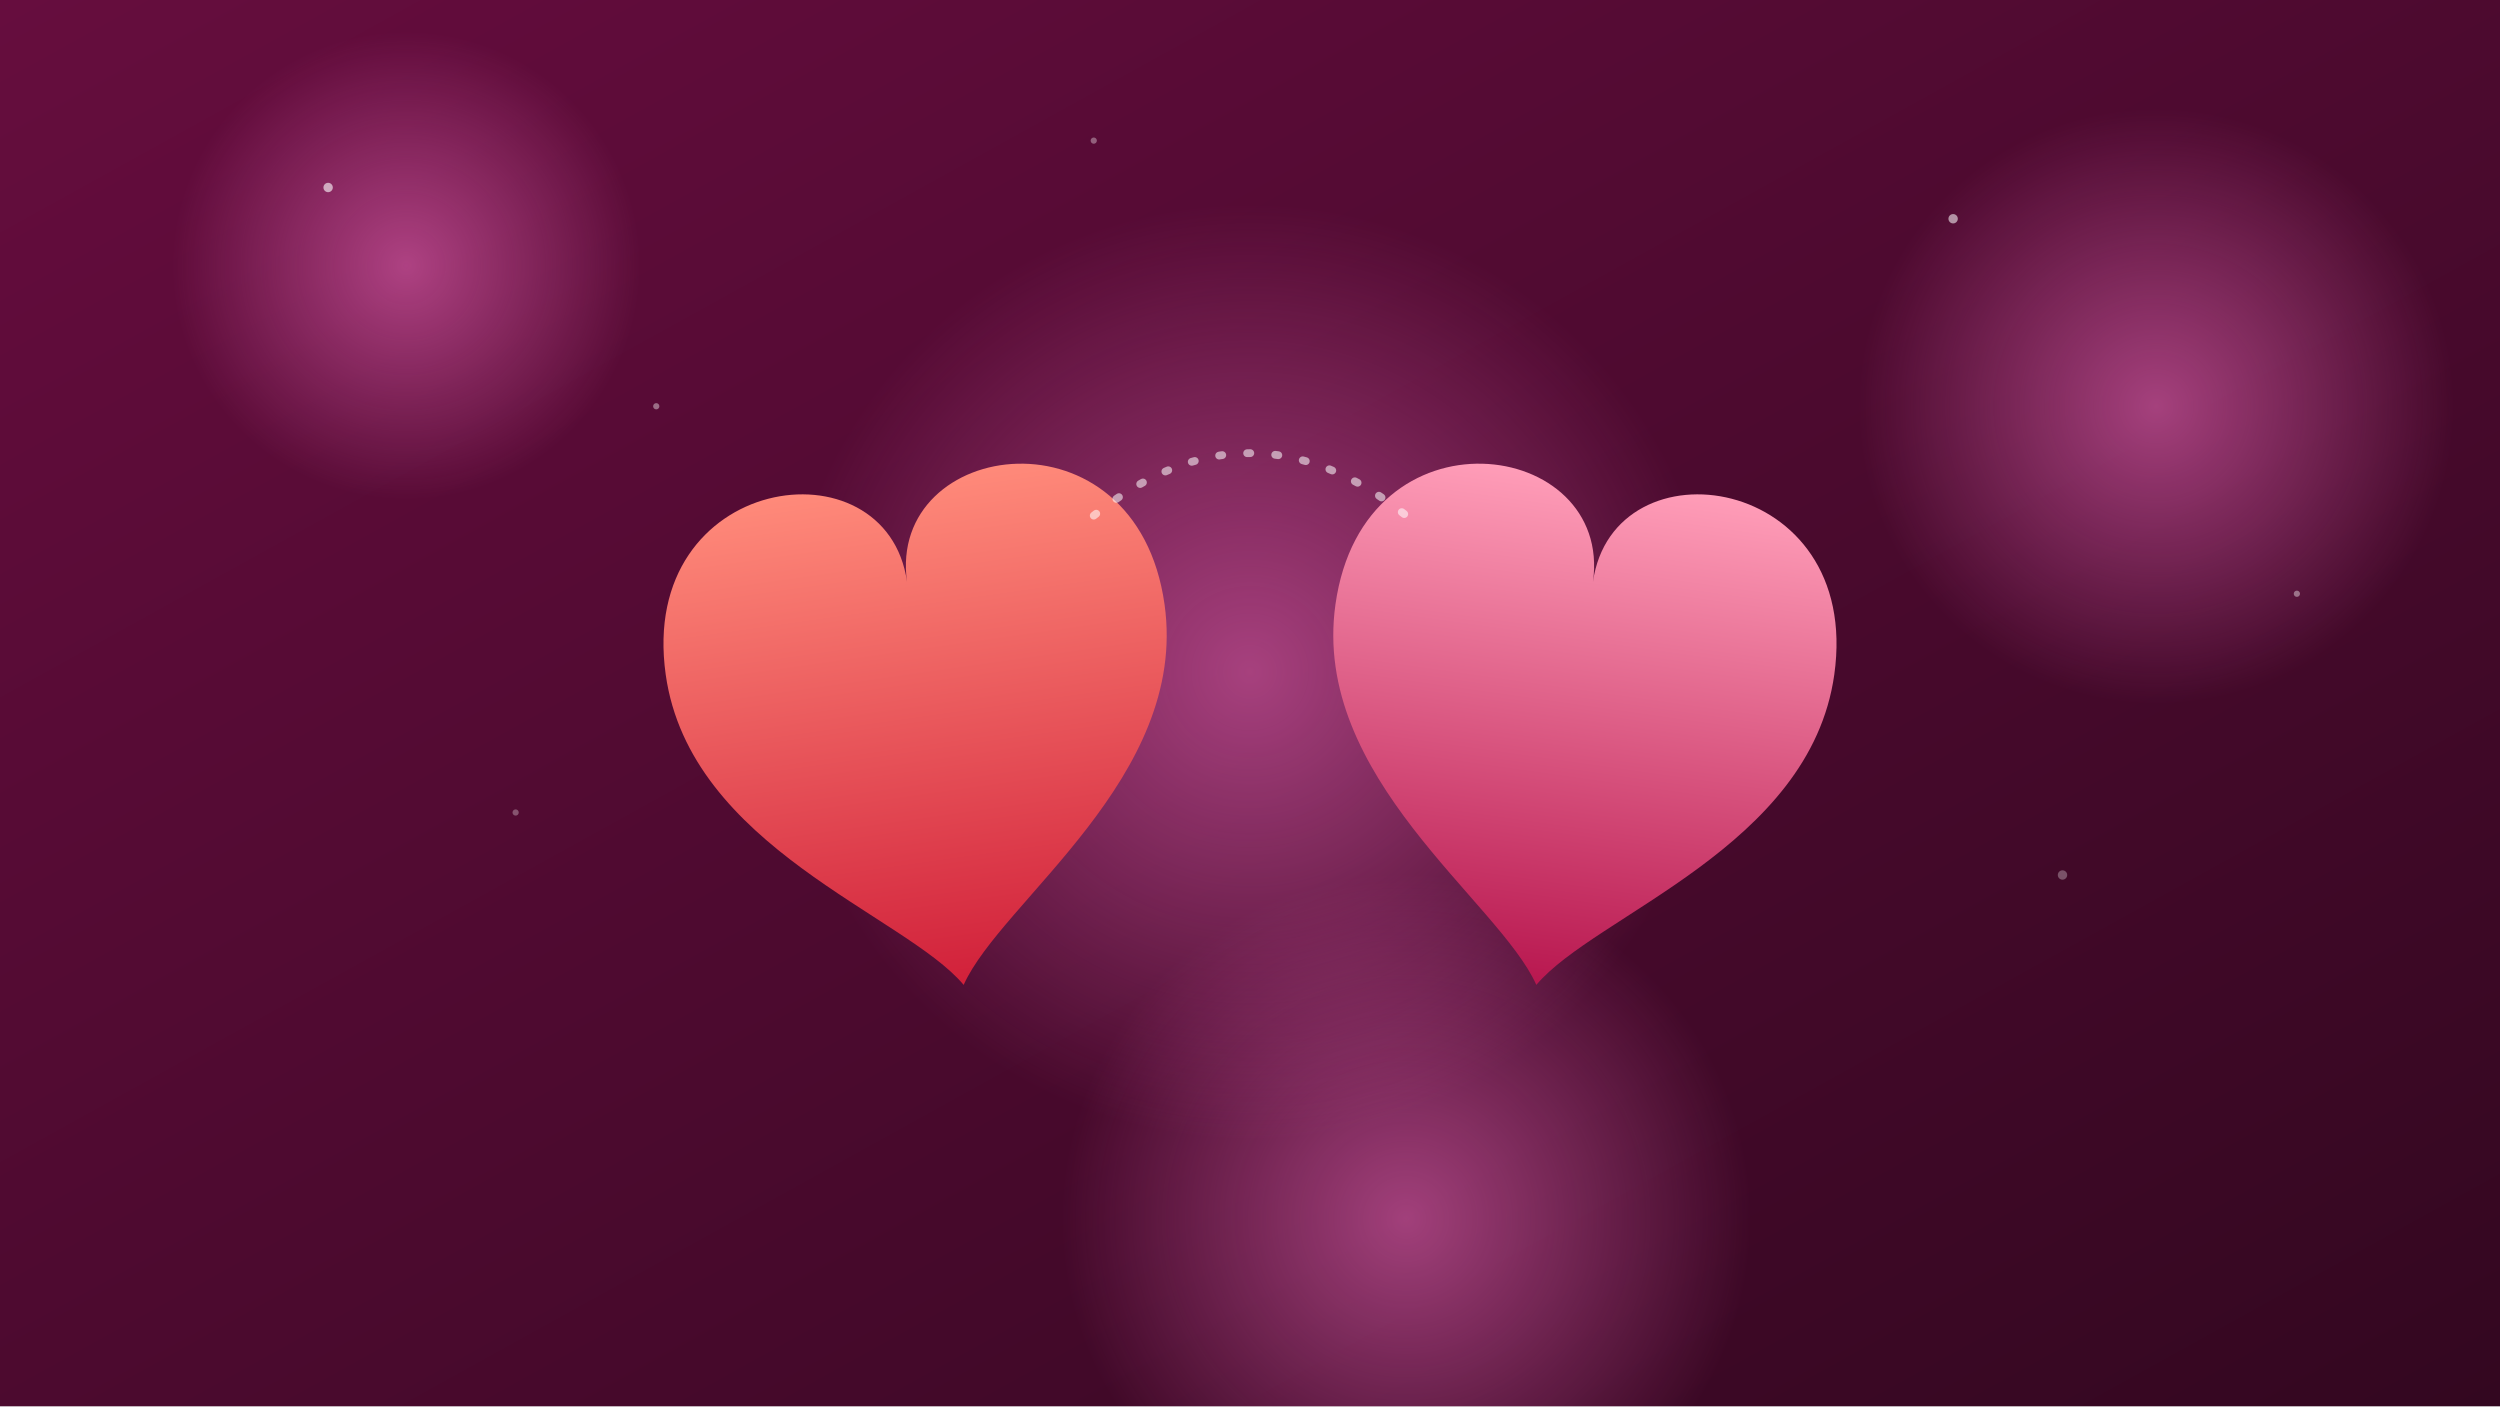
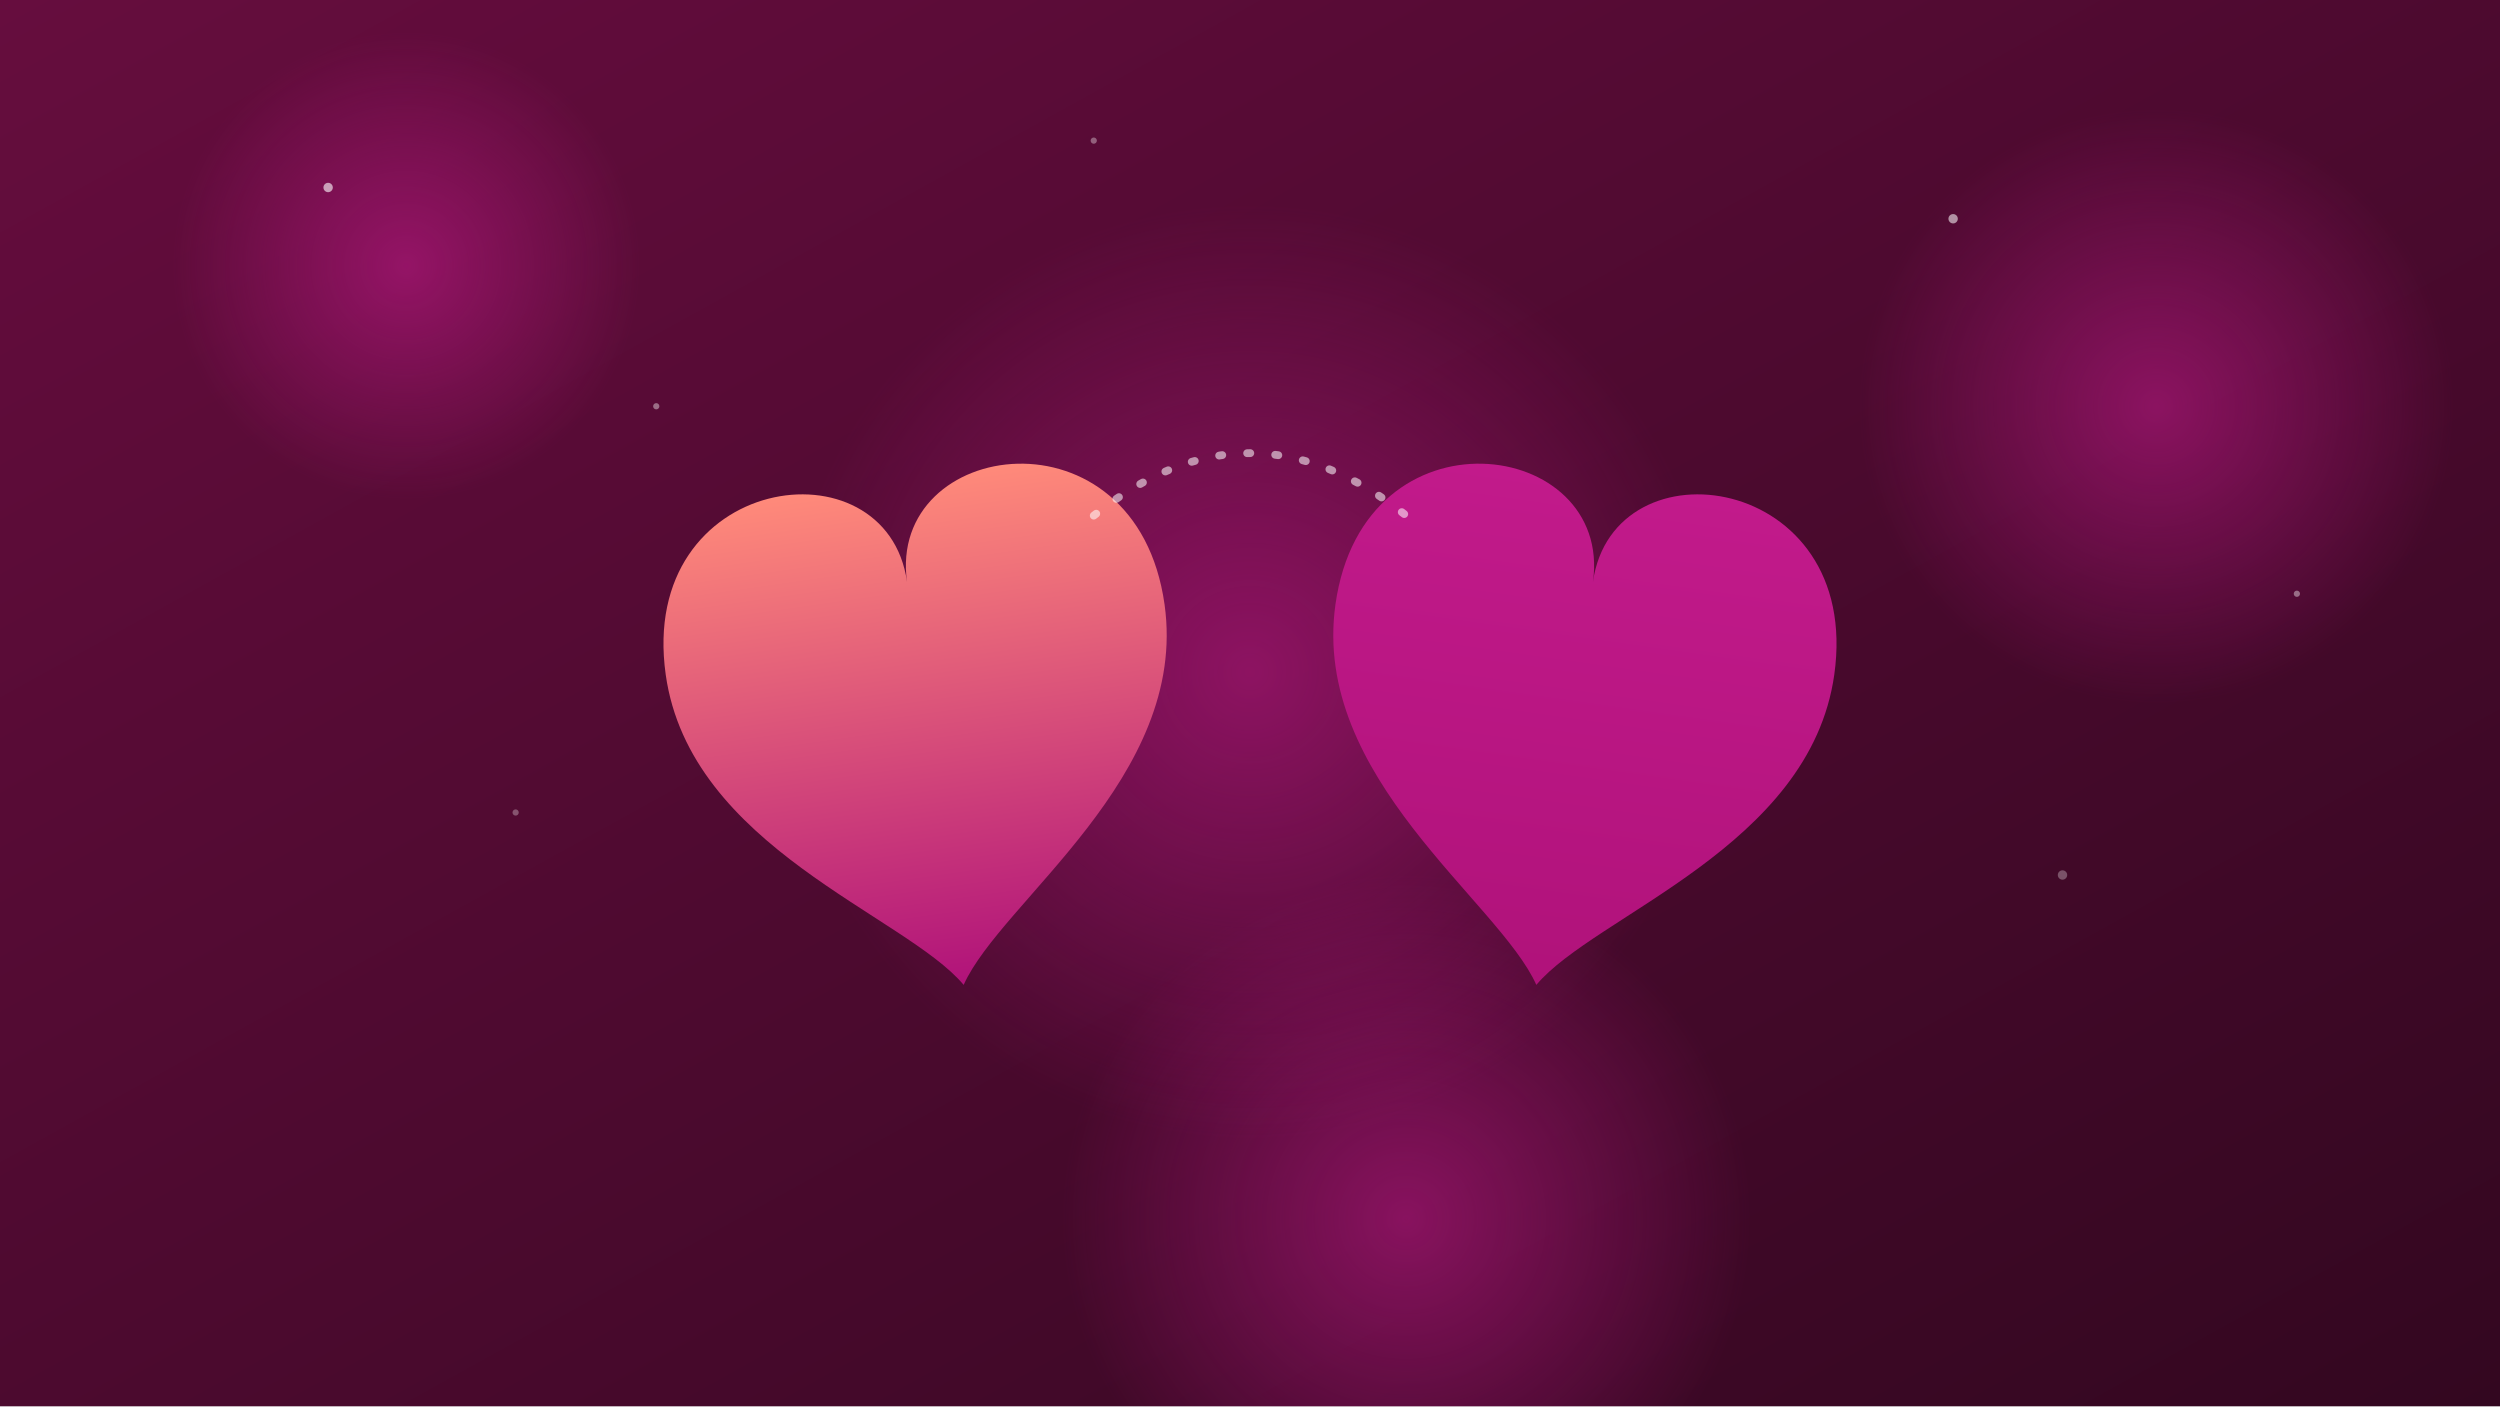
<svg xmlns="http://www.w3.org/2000/svg" viewBox="0 0 1600 900" preserveAspectRatio="xMidYMid slice">
  <defs>
    <linearGradient id="bg" x1="0" y1="0" x2="1" y2="1">
      <stop offset="0" stop-color="#660d3e" />
      <stop offset="1" stop-color="#330720" />
    </linearGradient>
    <radialGradient id="glow" cx=".5" cy=".5" r=".5">
-       <stop offset="0" stop-color="#F06DBE" stop-opacity=".55" />
-       <stop offset="1" stop-color="#F06DBE" stop-opacity="0" />
+       <stop offset="0" stop-color="#C21A8B" stop-opacity=".55" />
+       <stop offset="1" stop-color="#C21A8B" stop-opacity="0" />
    </radialGradient>
    <linearGradient id="h1" x1="0" y1="0" x2="0" y2="1">
      <stop offset="0" stop-color="#ff8a7a" />
-       <stop offset="1" stop-color="#d1203a" />
+       <stop offset="1" stop-color="#B0127A" />
    </linearGradient>
    <linearGradient id="h2" x1="0" y1="0" x2="0" y2="1">
-       <stop offset="0" stop-color="#ff9db8" />
-       <stop offset="1" stop-color="#b8174f" />
+       <stop offset="0" stop-color="#C21A8B" />
+       <stop offset="1" stop-color="#B0127A" />
    </linearGradient>
    <path id="heart" d="M0 -22 C0 -52 -52 -52 -52 -10 C-52 26 -10 46 0 62 C10 46 52 26 52 -10 C52 -52 0 -52 0 -22Z" />
  </defs>
  <rect width="1600" height="900" fill="url(#bg)" />
  <circle cx="260" cy="170" r="150" fill="url(#glow)" />
  <circle cx="1380" cy="260" r="190" fill="url(#glow)" />
  <circle cx="900" cy="780" r="220" fill="url(#glow)" />
  <circle cx="210" cy="120" r="3" fill="#fff" opacity="0.6" />
  <circle cx="420" cy="260" r="2" fill="#fff" opacity="0.4" />
  <circle cx="1250" cy="140" r="3" fill="#fff" opacity="0.55" />
  <circle cx="1470" cy="380" r="2" fill="#fff" opacity="0.4" />
  <circle cx="700" cy="90" r="2" fill="#fff" opacity="0.35" />
  <circle cx="1100" cy="330" r="2" fill="#fff" opacity="0.35" />
  <circle cx="330" cy="520" r="2" fill="#fff" opacity="0.3" />
  <circle cx="1320" cy="560" r="3" fill="#fff" opacity="0.3" />
  <circle cx="800" cy="430" r="300" fill="url(#glow)" />
  <g transform="translate(590 440) scale(3.1) rotate(-8)">
    <use href="#heart" fill="url(#h1)" />
  </g>
  <g transform="translate(1010 440) scale(3.1) rotate(8)">
    <use href="#heart" fill="url(#h2)" />
  </g>
  <path d="M700 330 Q800 250 900 330" fill="none" stroke="#fff" stroke-opacity=".55" stroke-width="5" stroke-dasharray="2 16" stroke-linecap="round" />
</svg>
